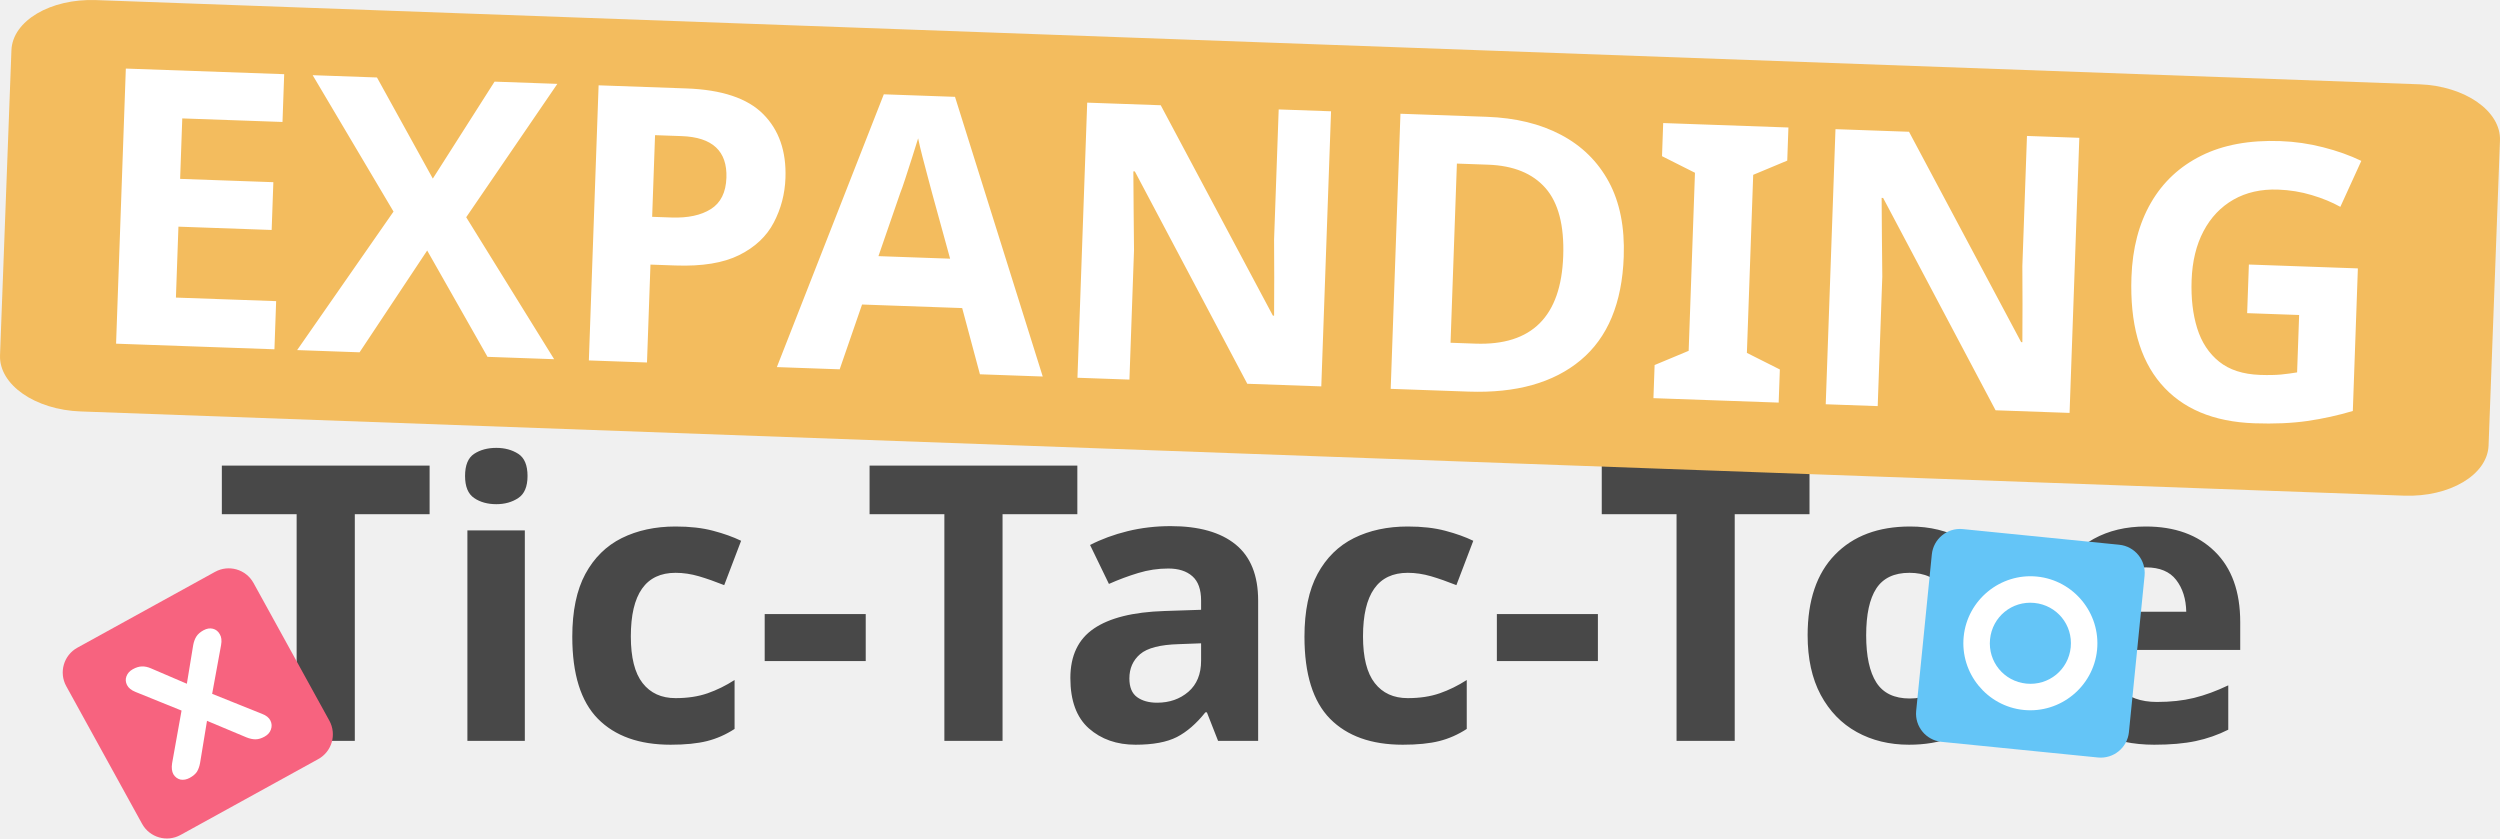
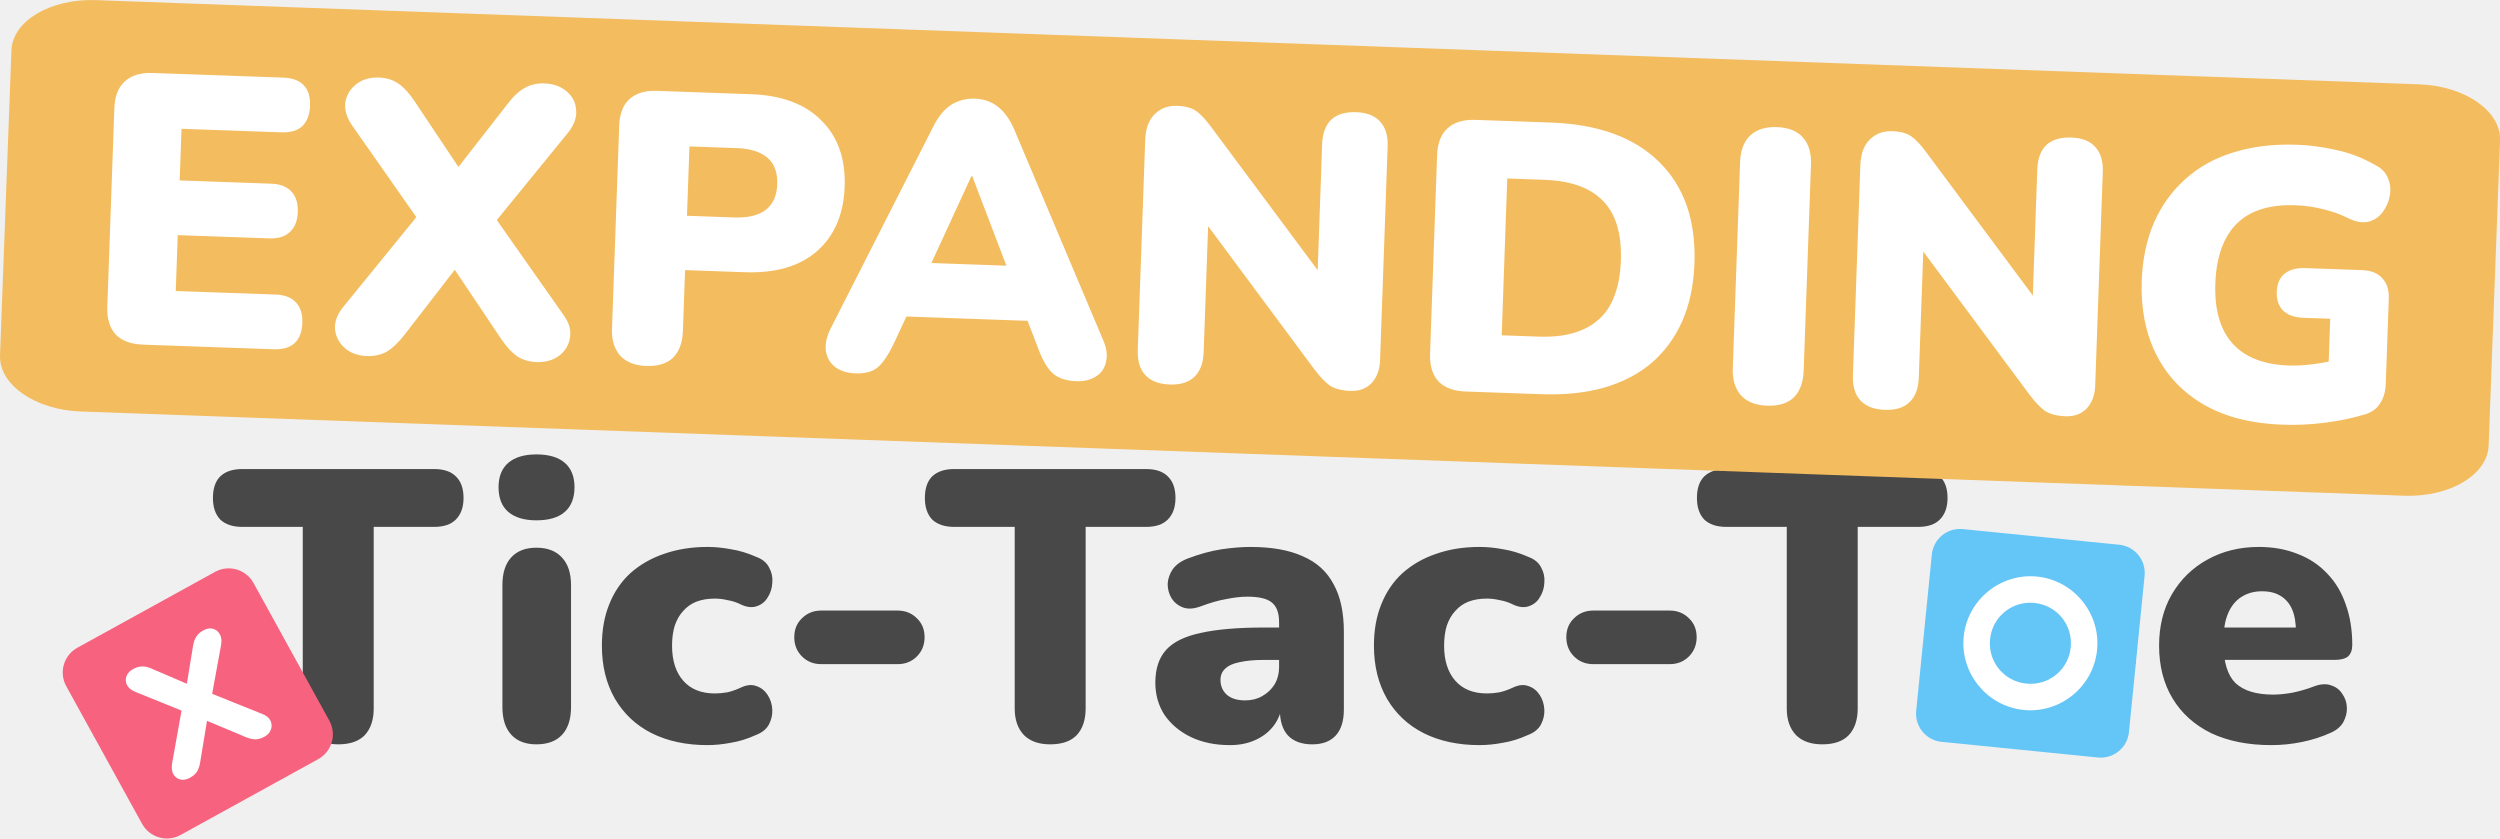
- <svg xmlns="http://www.w3.org/2000/svg" id="svg1" width="418.328mm" height="140.308mm" version="1.1" viewBox="0 0 418.328 140.308">
-   <defs id="defs1" />
-   <g id="layer1" transform="translate(20.50338,122.3497)" stroke-linecap="square">
-     <text xml:space="preserve" style="font-weight:900;font-size:64.516px;font-family:nunito;-inkscape-font-specification:'nunito Heavy';letter-spacing:0px;writing-mode:lr-tb;direction:ltr;fill:#484848;fill-opacity:1;stroke:none;stroke-width:7.62;stroke-linecap:square;stroke-opacity:1;paint-order:stroke fill markers" x="15.32" y="1.622" id="text3-1">
-       <tspan id="tspan1-7" style="fill:#484848;fill-opacity:1;stroke:none;stroke-width:7.62;stroke-opacity:1" x="15.32" y="1.622">Tic-Tac-Toe</tspan>
-     </text>
-     <g id="g12" transform="rotate(2.02975,-4072.442,514.7822)">
-       <rect style="fill:#f3bc5e;fill-opacity:1;stroke-width:2.2;stroke-linecap:square;paint-order:stroke fill markers" id="rect2" width="268.036" height="68.882" x="21.102" y="194.566" ry="8.899" transform="matrix(1.554581,0.00124967,-0.00194271,0.9999992,-75.81202,-460.6211)" />
-       <text xml:space="preserve" style="font-weight:900;font-size:64.516px;font-family:nunito;-inkscape-font-specification:'nunito Heavy';letter-spacing:0px;writing-mode:lr-tb;direction:ltr;fill:#ffffff;fill-opacity:1;stroke:none;stroke-width:7.62;stroke-linecap:square;stroke-opacity:1;paint-order:stroke fill markers" x="-29.978" y="-208.679" id="text3-1-7">
-         <tspan id="tspan1-7-6" style="fill:#ffffff;fill-opacity:1;stroke:none;stroke-width:7.62;stroke-opacity:1" x="-29.978" y="-208.679">EXPANDING</tspan>
-       </text>
-       <g id="g7" stroke-opacity="0.44" transform="matrix(0.6905946,-0.4129695,0.4129695,0.6905946,-86.71099,-200.5216)">
-         <rect id="rect1" x="28.476" y="82.685" width="44.463" height="44.463" ry="5.888" fill="#fa6262" stroke-width="3.093" style="fill:#f7637f;fill-opacity:1;paint-order:stroke fill markers" />
-         <path id="text1" d="m 41.792,117.67 q -1.118,0 -1.88,-0.61 -0.711,-0.66 -0.762,-1.676 0,-1.016 0.864,-2.134 l 8.23,-10.16 v 2.997 L 40.522,96.588 q -0.914,-1.118 -0.864,-2.134 0.051,-1.016 0.762,-1.626 0.762,-0.66 1.88,-0.66 1.168,0 1.93,0.406 0.813,0.406 1.473,1.27 l 6.096,7.823 h -2.235 l 6.147,-7.823 q 0.711,-0.864 1.473,-1.27 0.762,-0.406 1.88,-0.406 1.168,0 1.88,0.66 0.711,0.66 0.711,1.676 0.051,1.016 -0.864,2.134 l -7.671,9.398 V 103.192 L 61.35,113.25 q 0.914,1.067 0.864,2.083 -0.051,1.016 -0.813,1.676 -0.711,0.66 -1.88,0.66 -1.118,0 -1.88,-0.406 -0.762,-0.406 -1.473,-1.27 l -6.604,-8.331 h 2.134 l -6.553,8.331 q -0.66,0.813 -1.422,1.27 -0.762,0.406 -1.93,0.406 z" fill="#ffffff" stroke-width="3.093" style="paint-order:stroke fill markers" aria-label="x" />
+ <svg xmlns="http://www.w3.org/2000/svg" id="svg1" width="418.33mm" height="140.31mm" version="1.1" viewBox="0 0 418.33 140.31">
+   <g id="layer1" transform="translate(20.503 122.35)" stroke-linecap="square">
+     <path id="text3-1" d="m36.094 2.202q-2.839 0-4.387-1.548-1.548-1.613-1.548-4.452v-30.387h-10.129q-2.387 0-3.677-1.226-1.226-1.29-1.226-3.613 0-2.387 1.226-3.613 1.29-1.226 3.677-1.226h32.129q2.387 0 3.613 1.226 1.29 1.226 1.29 3.613 0 2.323-1.29 3.613-1.226 1.226-3.613 1.226h-10.129v30.387q0 2.839-1.484 4.452-1.484 1.548-4.452 1.548zm33.149 0q-2.71 0-4.194-1.613-1.484-1.613-1.484-4.645v-20.387q0-3.032 1.484-4.645 1.484-1.613 4.194-1.613 2.774 0 4.258 1.613 1.548 1.613 1.548 4.645v20.387q0 3.032-1.484 4.645-1.484 1.613-4.323 1.613zm0-37.484q-3.032 0-4.71-1.419-1.613-1.419-1.613-4.129 0-2.645 1.613-4.064 1.677-1.419 4.71-1.419 3.161 0 4.774 1.419 1.613 1.419 1.613 4.064 0 2.71-1.613 4.129-1.613 1.419-4.774 1.419zm28.645 37.613q-5.355 0-9.355-2-3.936-2-6.129-5.742-2.193-3.806-2.193-8.903 0-3.871 1.226-6.903 1.226-3.097 3.548-5.226 2.387-2.129 5.613-3.226 3.29-1.161 7.29-1.161 1.871 0 3.936 0.387 2.064 0.323 4.258 1.29 1.548 0.581 2.129 1.806 0.645 1.161 0.516 2.516-0.065 1.355-0.774 2.452-0.645 1.097-1.871 1.484-1.161 0.387-2.645-0.323-1.032-0.516-2.194-0.71-1.097-0.258-2.129-0.258-1.742 0-3.097 0.516-1.29 0.516-2.193 1.548-0.903 0.968-1.419 2.452-0.452 1.484-0.452 3.355 0 3.742 1.871 5.871 1.871 2.129 5.29 2.129 1.032 0 2.129-0.194 1.097-0.258 2.194-0.774 1.484-0.71 2.645-0.258 1.161 0.387 1.871 1.484 0.71 1.097 0.774 2.452 0.065 1.29-0.581 2.516-0.645 1.161-2.194 1.742-2.129 0.968-4.194 1.29-2 0.387-3.871 0.387zm19.032-13.548q-1.935 0-3.226-1.29t-1.29-3.226 1.29-3.161q1.29-1.29 3.226-1.29h12.774q1.935 0 3.226 1.29 1.29 1.226 1.29 3.161t-1.29 3.226-3.226 1.29zm38.305 13.419q-2.839 0-4.387-1.548-1.548-1.613-1.548-4.452v-30.387h-10.129q-2.387 0-3.677-1.226-1.226-1.29-1.226-3.613 0-2.387 1.226-3.613 1.29-1.226 3.677-1.226h32.129q2.387 0 3.613 1.226 1.29 1.226 1.29 3.613 0 2.323-1.29 3.613-1.226 1.226-3.613 1.226h-10.129v30.387q0 2.839-1.484 4.452-1.484 1.548-4.452 1.548zm30.047 0.129q-3.677 0-6.516-1.355-2.774-1.355-4.387-3.677-1.548-2.387-1.548-5.419 0-3.484 1.806-5.484t5.806-2.839q4-0.903 10.645-0.903h3.548v5.419h-3.548q-2.516 0-4.194 0.387-1.613 0.323-2.387 1.097-0.774 0.71-0.774 1.871 0 1.484 1.032 2.452 1.097 0.968 3.097 0.968 1.613 0 2.839-0.71 1.29-0.71 2.064-1.935 0.774-1.29 0.774-2.968v-7.484q0-2.323-1.226-3.29-1.161-0.968-4.064-0.968-1.548 0-3.484 0.387-1.935 0.323-4.323 1.226-1.742 0.645-2.968 0.194-1.226-0.452-1.935-1.548-0.645-1.097-0.645-2.387 0.065-1.29 0.839-2.452 0.839-1.161 2.516-1.806 3.097-1.161 5.677-1.548 2.645-0.387 4.839-0.387 5.29 0 8.71 1.548 3.484 1.484 5.161 4.645 1.742 3.097 1.742 8v13.032q0 2.839-1.355 4.323-1.355 1.484-3.936 1.484-2.645 0-4.064-1.484-1.355-1.484-1.355-4.323v-1.677l0.387 0.903q-0.323 2.064-1.484 3.548-1.161 1.484-3.032 2.323-1.871 0.839-4.258 0.839zm41.806 0q-5.355 0-9.355-2-3.936-2-6.129-5.742-2.194-3.806-2.194-8.903 0-3.871 1.226-6.903 1.226-3.097 3.548-5.226 2.387-2.129 5.613-3.226 3.29-1.161 7.29-1.161 1.871 0 3.936 0.387 2.064 0.323 4.258 1.29 1.548 0.581 2.129 1.806 0.645 1.161 0.516 2.516-0.065 1.355-0.774 2.452-0.645 1.097-1.871 1.484-1.161 0.387-2.645-0.323-1.032-0.516-2.194-0.71-1.097-0.258-2.129-0.258-1.742 0-3.097 0.516-1.29 0.516-2.193 1.548-0.903 0.968-1.419 2.452-0.452 1.484-0.452 3.355 0 3.742 1.871 5.871 1.871 2.129 5.29 2.129 1.032 0 2.129-0.194 1.097-0.258 2.194-0.774 1.484-0.71 2.645-0.258 1.161 0.387 1.871 1.484 0.71 1.097 0.774 2.452 0.065 1.29-0.581 2.516-0.645 1.161-2.194 1.742-2.129 0.968-4.194 1.29-2 0.387-3.871 0.387zm19.032-13.548q-1.935 0-3.226-1.29t-1.29-3.226 1.29-3.161q1.29-1.29 3.226-1.29h12.774q1.935 0 3.226 1.29 1.29 1.226 1.29 3.161t-1.29 3.226-3.226 1.29zm38.305 13.419q-2.839 0-4.387-1.548-1.548-1.613-1.548-4.452v-30.387h-10.129q-2.387 0-3.677-1.226-1.226-1.29-1.226-3.613 0-2.387 1.226-3.613 1.29-1.226 3.677-1.226h32.129q2.387 0 3.613 1.226 1.29 1.226 1.29 3.613 0 2.323-1.29 3.613-1.226 1.226-3.613 1.226h-10.129v30.387q0 2.839-1.484 4.452-1.484 1.548-4.452 1.548zm35.079 0.129q-5.29 0-9.226-2-3.936-2-6.129-5.742-2.194-3.742-2.194-8.839 0-3.871 1.226-6.903 1.226-3.097 3.548-5.226 2.323-2.193 5.548-3.29 3.226-1.161 7.226-1.161 5.29 0 9.226 2 3.936 2 6.064 5.742 2.194 3.677 2.194 8.839 0 3.806-1.226 6.903-1.226 3.097-3.548 5.29-2.258 2.129-5.548 3.29-3.226 1.097-7.161 1.097zm0-8.452q1.742 0 3.097-0.839 1.355-0.903 2.064-2.645 0.774-1.806 0.774-4.645 0-4.323-1.677-6.194-1.677-1.935-4.258-1.935-1.742 0-3.097 0.839-1.355 0.839-2.129 2.645-0.774 1.742-0.774 4.645 0 4.258 1.677 6.194 1.677 1.935 4.323 1.935zm40.064 8.452q-5.806 0-10.065-2-4.194-2.064-6.452-5.806-2.258-3.742-2.258-8.839 0-4.903 2.129-8.581 2.194-3.742 5.936-5.806 3.806-2.129 8.645-2.129 3.548 0 6.452 1.161 2.903 1.097 4.968 3.29 2.064 2.129 3.097 5.161 1.097 3.032 1.097 6.774 0 1.29-0.71 1.935-0.71 0.581-2.258 0.581h-19.742v-5.419h14.323l-1.032 0.839q0-2.387-0.645-3.871t-1.935-2.258q-1.226-0.774-3.097-0.774-2 0-3.484 0.968-1.419 0.903-2.194 2.71t-0.774 4.516v0.581q0 4.581 2 6.581 2.064 1.935 6.323 1.935 1.419 0 3.226-0.323 1.871-0.387 3.548-1.032 1.677-0.645 2.903-0.194 1.226 0.387 1.871 1.419 0.71 0.968 0.774 2.258 0.065 1.226-0.581 2.452-0.645 1.161-2.129 1.806-2.258 1.032-4.839 1.548-2.516 0.516-5.097 0.516z" fill="#484848" stroke-width="7.62" style="paint-order:stroke fill markers" aria-label="Tic-Tac-Toe" />
+     <g id="g12" transform="rotate(2.0298 -4072.4 514.78)">
+       <rect id="rect2" transform="matrix(1.5546 .0012497 -.0019427 1 -75.812 -460.62)" x="21.102" y="194.57" width="268.04" height="68.882" ry="8.899" fill="#f3bc5e" stroke-linecap="square" stroke-width="2.2" style="paint-order:stroke fill markers" />
+       <path id="text3-1-7" d="m-19.656-208.68q-3.032 0-4.645-1.548-1.548-1.613-1.548-4.581v-33.226q0-2.968 1.548-4.516 1.613-1.613 4.645-1.613h21.871q2.323 0 3.484 1.161 1.161 1.161 1.161 3.355 0 2.258-1.161 3.484-1.161 1.161-3.484 1.161h-16.71v8.645h15.29q2.258 0 3.419 1.161 1.226 1.161 1.226 3.419 0 2.258-1.226 3.419-1.161 1.161-3.419 1.161h-15.29v9.355h16.71q2.323 0 3.484 1.226 1.161 1.161 1.161 3.355 0 2.258-1.161 3.419-1.161 1.161-3.484 1.161zm37.496 0.581q-2.258 0-3.742-1.226-1.484-1.226-1.742-3.097-0.194-1.871 1.29-3.806l13.677-18.064v5.355l-13.29-17.613q-1.484-2-1.29-3.871 0.258-1.871 1.742-3.097t3.742-1.226q1.871 0 3.29 0.903 1.419 0.903 2.839 2.903l9.613 13.355h-3.871l9.677-13.355q1.419-2.064 2.839-2.903 1.419-0.903 3.29-0.903 2.323 0 3.806 1.226 1.484 1.161 1.677 3.032 0.258 1.871-1.29 3.936l-13.355 17.613v-5.355l13.677 18.064q1.548 1.935 1.29 3.806-0.194 1.871-1.677 3.097-1.484 1.226-3.806 1.226-1.806 0-3.226-0.839-1.419-0.903-2.903-2.968l-9.935-13.742h3.742l-9.871 13.742q-1.484 2.064-2.903 2.968-1.419 0.839-3.29 0.839zm46.774 0q-2.839 0-4.387-1.548-1.548-1.613-1.548-4.452v-34.064q0-2.903 1.548-4.452 1.613-1.548 4.452-1.548h15.871q7.742 0 11.935 4 4.258 3.936 4.258 10.903t-4.258 10.968q-4.194 3.936-11.935 3.936h-10v10.258q0 2.839-1.484 4.452-1.484 1.548-4.452 1.548zm5.936-25.355h7.936q3.355 0 5.161-1.419 1.806-1.484 1.806-4.387 0-2.968-1.806-4.387-1.806-1.419-5.161-1.419h-7.936zm29.079 25.355q-2 0-3.355-0.903-1.355-0.968-1.677-2.581-0.323-1.677 0.581-3.742l16.065-34.581q1.161-2.516 2.839-3.677 1.742-1.161 3.936-1.161 2.194 0 3.806 1.161 1.677 1.161 2.903 3.677l16.065 34.581q1.032 2.064 0.71 3.742-0.258 1.677-1.613 2.581-1.29 0.903-3.226 0.903-2.581 0-4-1.161-1.355-1.161-2.452-3.742l-3.484-8.194 4.516 3.29h-26.581l4.581-3.29-3.484 8.194q-1.161 2.581-2.387 3.742t-3.742 1.161zm18.258-33.677-7.484 17.871-1.806-3.097h18.774l-1.806 3.097-7.548-17.871zm34.387 33.677q-2.71 0-4.129-1.419-1.419-1.419-1.419-4.194v-35.161q0-2.839 1.419-4.323 1.419-1.548 3.742-1.548 2.064 0 3.226 0.774 1.161 0.774 2.581 2.581l20.452 25.548h-1.806v-23.355q0-2.71 1.355-4.129 1.419-1.419 4.129-1.419 2.71 0 4.064 1.419 1.419 1.419 1.419 4.129v35.742q0 2.452-1.29 3.936-1.29 1.419-3.484 1.419-2.193 0-3.484-0.774-1.226-0.839-2.645-2.581l-20.452-25.613h1.806v23.355q0 2.774-1.419 4.194-1.355 1.419-4.064 1.419zm49.548-0.581q-3.032 0-4.645-1.548-1.548-1.613-1.548-4.581v-33.226q0-2.968 1.548-4.516 1.613-1.613 4.645-1.613h12.645q11.871 0 18.323 5.936 6.516 5.936 6.516 16.774 0 5.419-1.677 9.677-1.677 4.194-4.839 7.161-3.161 2.903-7.806 4.452-4.581 1.484-10.516 1.484zm5.677-9.613h6.194q3.419 0 5.871-0.839 2.516-0.839 4.129-2.452 1.677-1.613 2.452-4.064 0.839-2.452 0.839-5.806 0-6.71-3.29-9.871-3.29-3.226-10-3.226h-6.194zm44.774 10.194q-2.839 0-4.387-1.548-1.548-1.613-1.548-4.516v-34.516q0-2.968 1.548-4.516t4.387-1.548q2.903 0 4.387 1.548 1.548 1.548 1.548 4.516v34.516q0 2.903-1.484 4.516-1.484 1.548-4.452 1.548zm19.742 0q-2.71 0-4.129-1.419-1.419-1.419-1.419-4.194v-35.161q0-2.839 1.419-4.323 1.419-1.548 3.742-1.548 2.064 0 3.226 0.774 1.161 0.774 2.581 2.581l20.452 25.548h-1.806v-23.355q0-2.71 1.355-4.129 1.419-1.419 4.129-1.419 2.71 0 4.064 1.419 1.419 1.419 1.419 4.129v35.742q0 2.452-1.29 3.936-1.29 1.419-3.484 1.419-2.194 0-3.484-0.774-1.226-0.839-2.645-2.581l-20.452-25.613h1.806v23.355q0 2.774-1.419 4.194-1.355 1.419-4.064 1.419zm66.581 0.129q-7.806 0-13.29-2.903-5.419-2.903-8.258-8.129-2.839-5.226-2.839-12.194 0-5.419 1.677-9.742 1.742-4.387 4.968-7.484 3.226-3.161 7.871-4.774 4.71-1.677 10.645-1.677 3.226 0 6.581 0.645 3.355 0.581 6.581 2.258 1.677 0.774 2.258 2.193 0.645 1.355 0.387 2.903-0.194 1.484-1.097 2.774-0.839 1.226-2.323 1.677-1.484 0.387-3.355-0.452-1.935-0.903-4.194-1.355-2.258-0.516-4.774-0.516-4.323 0-7.226 1.548-2.839 1.548-4.258 4.581-1.419 3.032-1.419 7.419 0 6.581 3.226 9.935 3.226 3.355 9.548 3.355 1.935 0 4.194-0.387 2.323-0.387 4.645-1.097l-2.194 4.452v-11.032h-4.516q-2.193 0-3.419-1.097-1.161-1.097-1.161-3.097t1.161-3.032q1.226-1.097 3.419-1.097h9.548q2.258 0 3.419 1.226 1.226 1.161 1.226 3.419v14.258q0 1.935-0.839 3.29-0.774 1.355-2.516 1.935-3.032 1.032-6.581 1.613-3.548 0.581-7.097 0.581z" fill="#fff" stroke-width="7.62" style="paint-order:stroke fill markers" aria-label="EXPANDING" />
+       <g id="g7" transform="matrix(.69059 -.41297 .41297 .69059 -86.711 -200.52)" stroke-opacity=".44" stroke-width="3.093">
+         <rect id="rect1" x="28.476" y="82.685" width="44.463" height="44.463" ry="5.888" fill="#f7637f" style="paint-order:stroke fill markers" />
+         <path id="text1" d="m41.792 117.67q-1.118 0-1.88-0.61-0.711-0.66-0.762-1.676 0-1.016 0.864-2.134l8.23-10.16v2.997l-7.722-9.5q-0.914-1.118-0.864-2.134t0.762-1.626q0.762-0.66 1.88-0.66 1.168 0 1.93 0.406 0.813 0.406 1.473 1.27l6.096 7.823h-2.235l6.147-7.823q0.711-0.864 1.473-1.27t1.88-0.406q1.168 0 1.88 0.66t0.711 1.676q0.051 1.016-0.864 2.134l-7.671 9.398v-2.845l8.23 10.058q0.914 1.067 0.864 2.083t-0.813 1.676q-0.711 0.66-1.88 0.66-1.118 0-1.88-0.406t-1.473-1.27l-6.604-8.331h2.134l-6.553 8.331q-0.66 0.813-1.422 1.27-0.762 0.406-1.93 0.406z" fill="#fff" style="paint-order:stroke fill markers" aria-label="x" />
      </g>
-       <g id="g8" transform="matrix(0.8029885,0.05171305,-0.05171305,0.8029885,226.0556,-298.1882)">
-         <rect id="rect1-8-1-4" x="76.907" y="131.12" width="44.463" height="44.463" ry="5.888" fill="#6ba1f8" stroke-opacity="0.44" stroke-width="3.093" style="fill:#64c5f7;fill-opacity:1;paint-order:stroke fill markers" />
-         <path id="path10" d="m 99.139,139.41 c -7.664,0 -13.938,6.273 -13.938,13.938 0,7.665 6.273,13.936 13.938,13.936 7.664,0 13.937,-6.271 13.937,-13.936 0,-7.665 -6.273,-13.938 -13.937,-13.938 z m 0,5.508 c 4.688,0 8.43,3.741 8.43,8.43 0,4.689 -3.741,8.43 -8.43,8.43 -4.688,0 -8.43,-3.741 -8.43,-8.43 0,-4.689 3.741,-8.43 8.43,-8.43 z" fill="#ffffff" stop-color="#000000" style="paint-order:stroke fill markers" />
+       <g id="g8" transform="matrix(.80299 .051713 -.051713 .80299 226.06 -298.19)">
+         <rect id="rect1-8-1-4" x="76.907" y="131.12" width="44.463" height="44.463" ry="5.888" fill="#64c5f7" stroke-opacity=".44" stroke-width="3.093" style="paint-order:stroke fill markers" />
+         <path id="path10" d="m99.139 139.41c-7.664 0-13.938 6.273-13.938 13.938s6.273 13.936 13.938 13.936c7.664 0 13.937-6.271 13.937-13.936s-6.273-13.938-13.937-13.938zm0 5.508c4.688 0 8.43 3.741 8.43 8.43s-3.741 8.43-8.43 8.43c-4.688 0-8.43-3.741-8.43-8.43s3.741-8.43 8.43-8.43z" fill="#fff" stop-color="#000000" style="paint-order:stroke fill markers" />
      </g>
    </g>
-     <g id="g11" transform="rotate(6.847918,306.1599,-23.20082)">
-       <g id="g1" transform="matrix(1.54742,-0.1378298,0.04553746,1.000572,-75.61312,-223.475)">
-         <g id="g6" transform="translate(-26.42184,-192.0133)" stroke-opacity="0.44" />
-       </g>
-       <g id="g9" transform="rotate(-2.660099,199.7364,-60.13872)" />
+     <g id="g11" transform="rotate(6.8479 306.16 -23.201)">
+       <g id="g1" transform="matrix(1.5474 -.13783 .045537 1.0006 -75.613 -223.48)" />
    </g>
  </g>
</svg>
